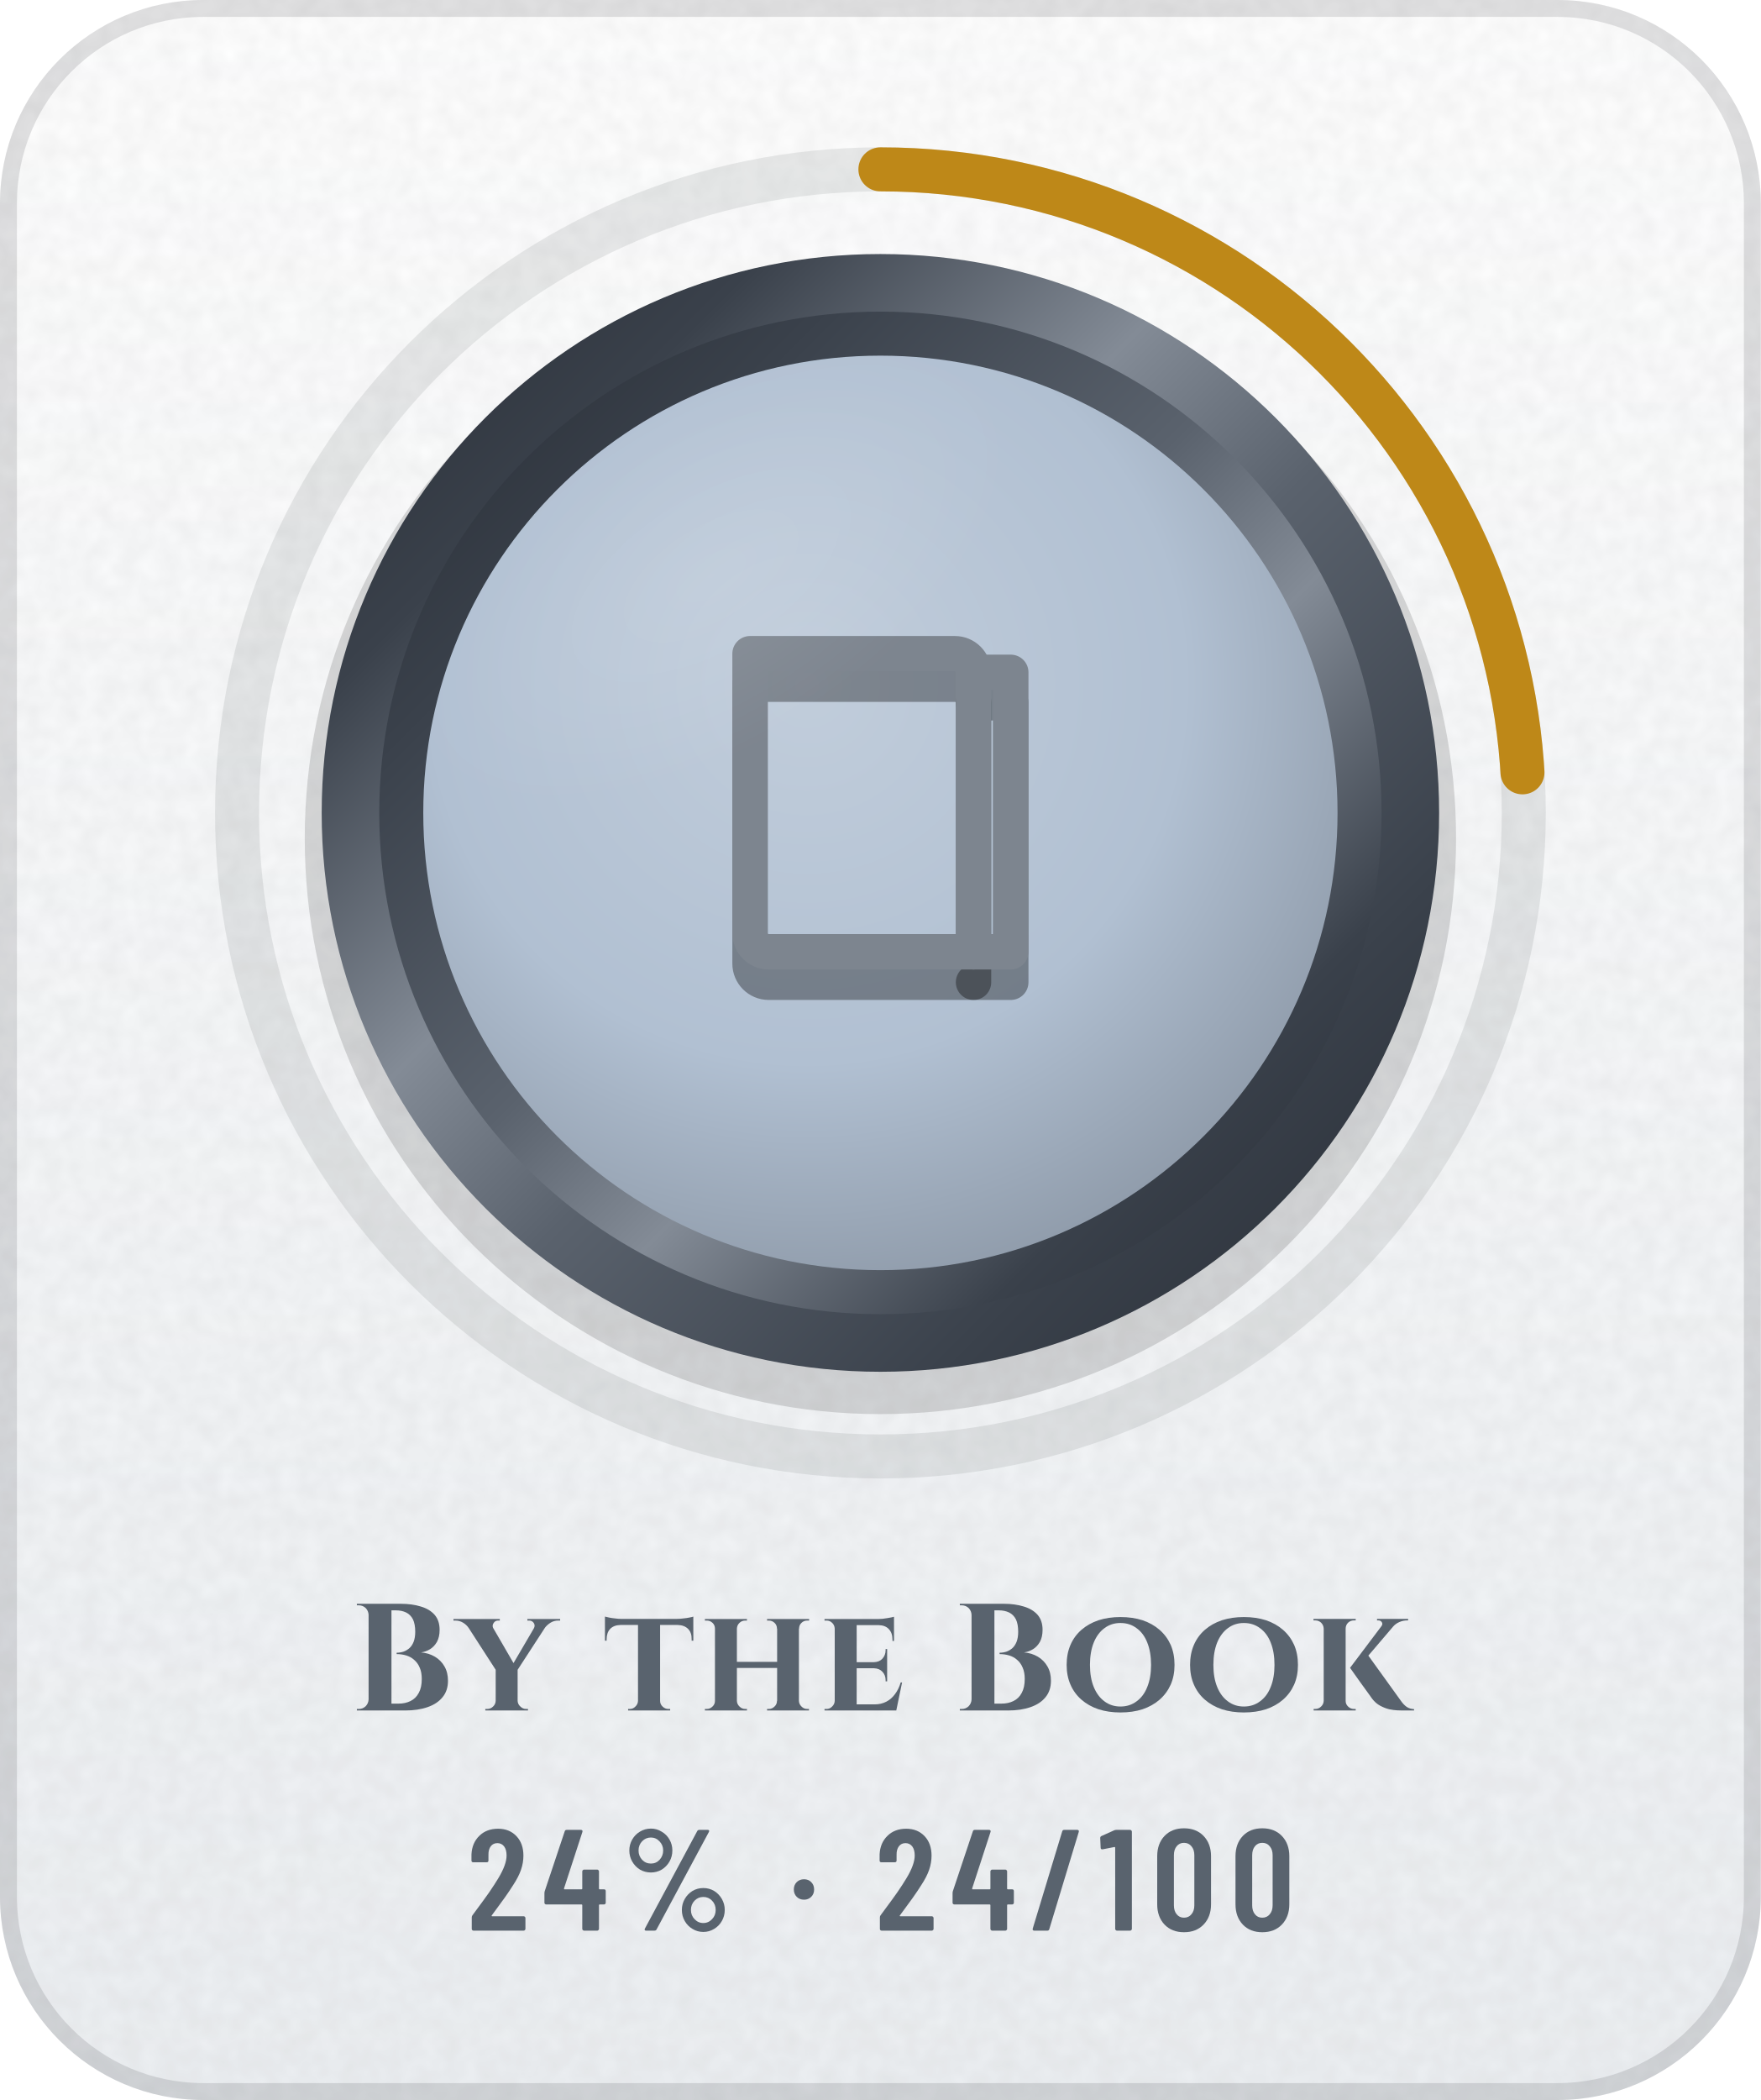
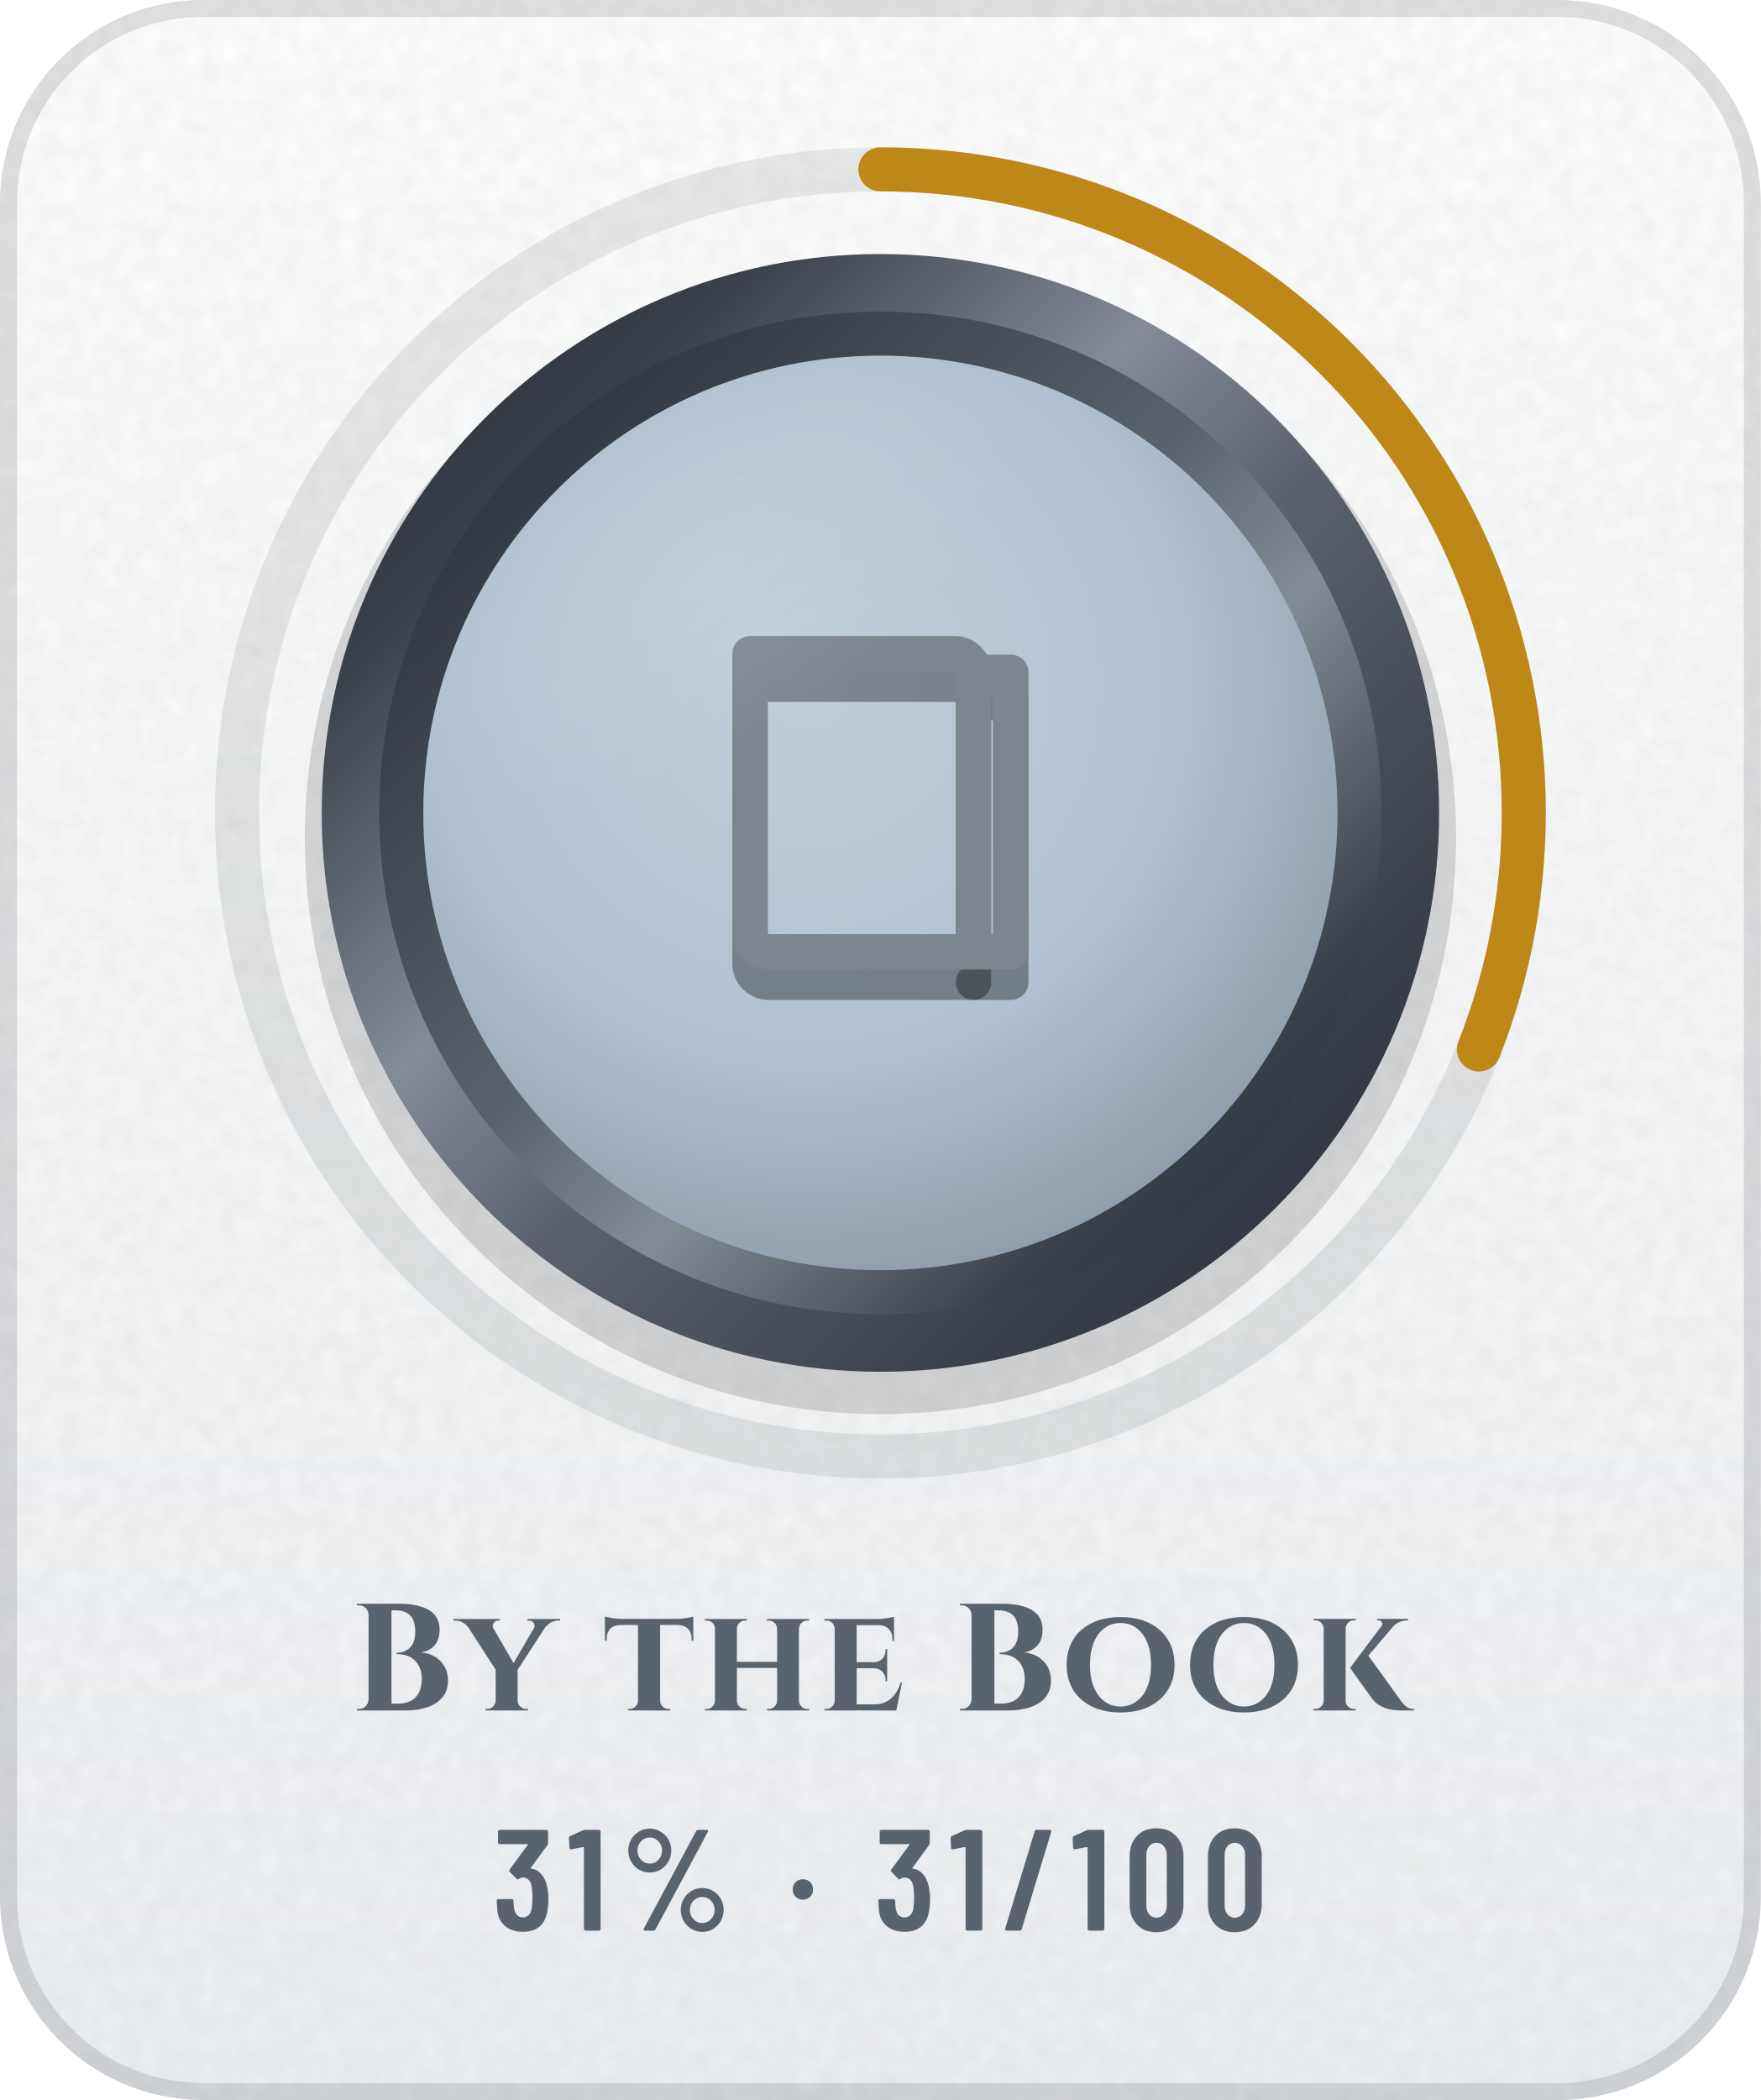
- <svg xmlns="http://www.w3.org/2000/svg" width="104" height="124" viewBox="0 0 104 124" role="img" aria-label="By the Book: 24% (24 of 100)">
+ <svg xmlns="http://www.w3.org/2000/svg" width="104" height="124" viewBox="0 0 104 124" role="img" aria-label="By the Book: 31% (31 of 100)">
  <defs>
    <linearGradient id="bg" x1="0" y1="0" x2="0" y2="1">
      <stop offset="0" stop-color="#FFFFFF" />
      <stop offset="1" stop-color="#EDF0F3" />
    </linearGradient>
    <clipPath id="card">
      <rect width="104" height="124" rx="12" />
    </clipPath>
    <filter id="grain" x="0" y="0" width="100%" height="100%">
      <feTurbulence type="fractalNoise" baseFrequency=".85" numOctaves="2" stitchTiles="stitch" />
      <feColorMatrix values="0 0 0 0 0 0 0 0 0 0 0 0 0 0 0 0 0 0 .05 0" />
    </filter>
    <radialGradient id="glow" cx=".5" cy=".5" r=".5">
      <stop offset="0" stop-color="#5A626D" stop-opacity="0" />
      <stop offset="1" stop-color="#5A626D" stop-opacity="0" />
    </radialGradient>
    <linearGradient id="mh" x1="0" y1="0" x2="1" y2="0">
      <stop offset="0" stop-color="#252A32" />
      <stop offset="0.2" stop-color="#3A414B" />
      <stop offset="0.4" stop-color="#838B96" />
      <stop offset="0.54" stop-color="#5A626D" />
      <stop offset="0.78" stop-color="#3A414B" />
      <stop offset="1" stop-color="#252A32" />
    </linearGradient>
    <linearGradient id="md" x1="0" y1="0" x2="1" y2="1">
      <stop offset="0" stop-color="#252A32" />
      <stop offset="0.2" stop-color="#3A414B" />
      <stop offset="0.4" stop-color="#838B96" />
      <stop offset="0.54" stop-color="#5A626D" />
      <stop offset="0.78" stop-color="#3A414B" />
      <stop offset="1" stop-color="#252A32" />
    </linearGradient>
    <linearGradient id="mdr" x1="1" y1="1" x2="0" y2="0">
      <stop offset="0" stop-color="#252A32" />
      <stop offset="0.2" stop-color="#3A414B" />
      <stop offset="0.4" stop-color="#838B96" />
      <stop offset="0.54" stop-color="#5A626D" />
      <stop offset="0.78" stop-color="#3A414B" />
      <stop offset="1" stop-color="#252A32" />
    </linearGradient>
    <linearGradient id="dia" x1="0" y1="0" x2="1" y2="0">
      <stop offset="0" stop-color="#2F7DD1" />
      <stop offset=".5" stop-color="#7B61E0" />
      <stop offset="1" stop-color="#C2449A" />
    </linearGradient>
    <linearGradient id="pb" x1="0" y1="0" x2="1" y2="0">
      <stop offset="0" stop-color="#8F5125" />
      <stop offset="1" stop-color="#CC8850" />
    </linearGradient>
    <linearGradient id="shg" x1="0" y1="0" x2="1" y2="0">
      <stop offset="0" stop-color="#FFFFFF" stop-opacity="0" />
      <stop offset=".5" stop-color="#FFFFFF" stop-opacity=".6" />
      <stop offset="1" stop-color="#FFFFFF" stop-opacity="0" />
    </linearGradient>
    <radialGradient id="en" cx=".42" cy=".36" r=".75">
      <stop offset="0" stop-color="#C1CDDB" />
      <stop offset=".55" stop-color="#B1C0D2" />
      <stop offset="1" stop-color="#85909E" />
    </radialGradient>
    <linearGradient id="ig" gradientUnits="userSpaceOnUse" x1="0" y1="34" x2="0" y2="62">
      <stop offset="0" stop-color="#7D858F" />
      <stop offset="1" stop-color="#4E5661" />
    </linearGradient>
    <radialGradient id="gl" cx=".5" cy=".5" r=".5">
      <stop offset="0" stop-color="#FFFFFF" stop-opacity=".45" />
      <stop offset="1" stop-color="#FFFFFF" stop-opacity="0" />
    </radialGradient>
    <clipPath id="fc">
      <circle cx="52" cy="48" r="27" />
    </clipPath>
  </defs>
  <g clip-path="url(#card)">
    <rect width="104" height="124" fill="url(#bg)" />
    <rect width="104" height="124" filter="url(#grain)" />
  </g>
  <rect x=".5" y=".5" width="103" height="123" rx="11.5" fill="none" stroke="#1F2328" stroke-opacity=".13" />
  <circle cx="52" cy="48" r="48" fill="url(#glow)" />
  <circle cx="52" cy="48" r="38" fill="none" stroke="#1F2328" stroke-opacity=".09" stroke-width="2.6" />
-   <circle cx="52" cy="48" r="38" fill="none" stroke="#BE8818" stroke-width="2.6" stroke-linecap="round" stroke-dasharray="57.3 238.8" transform="rotate(-90 52 48)" />
+   <circle cx="52" cy="48" r="38" fill="none" stroke="#BE8818" stroke-width="2.6" stroke-linecap="round" stroke-dasharray="74 238.8" transform="rotate(-90 52 48)" />
  <circle cx="52" cy="49.5" r="34" fill="#000000" fill-opacity=".14" />
  <circle cx="52" cy="48" r="33" fill="url(#md)" />
  <circle cx="52" cy="48" r="29.6" fill="url(#mdr)" />
  <circle cx="52" cy="48" r="27" fill="url(#en)" />
  <g transform="translate(38.8 36) scale(1.1)" fill="none" stroke="#000000" stroke-width="1.9" stroke-linecap="round" stroke-linejoin="round" stroke-opacity=".35">
    <path d="M5 4h11a1 1 0 0 1 1 1v15H6a1 1 0 0 1-1-1z" />
    <path d="M17 5h2v15h-2" />
  </g>
  <g transform="translate(38.8 34.2) scale(1.1)" fill="none" stroke="url(#ig)" stroke-width="1.9" stroke-linecap="round" stroke-linejoin="round">
    <path d="M5 4h11a1 1 0 0 1 1 1v15H6a1 1 0 0 1-1-1z" />
    <path d="M17 5h2v15h-2" />
  </g>
  <g clip-path="url(#fc)">
    <ellipse cx="42" cy="34" rx="20" ry="10" transform="rotate(-32 42 34)" fill="url(#gl)" opacity=".25" />
  </g>
  <g transform="translate(20.7 101) scale(0.009 -0.009)" fill="#59636E">
    <use href="#s66" x="0" />
    <use href="#s121" x="707" />
    <use href="#s116" x="1660" />
    <use href="#s104" x="2292" />
    <use href="#s101" x="3077" />
    <use href="#s66" x="3957" />
    <use href="#s111" x="4665" />
    <use href="#s111" x="5475" />
    <use href="#s107" x="6285" />
  </g>
-   <g transform="translate(27.6 114) scale(0.0085 -0.0085)" fill="#59636E">
-     <use href="#m50" x="0" />
-     <use href="#m52" x="519" />
-     <use href="#m37" x="1072" />
-     <use href="#m183" x="2232" />
-     <use href="#m50" x="2836" />
-     <use href="#m52" x="3355" />
-     <use href="#m47" x="3908" />
-     <use href="#m49" x="4388" />
-     <use href="#m48" x="4756" />
-     <use href="#m48" x="5300" />
+   <g transform="translate(29.1 114) scale(0.0085 -0.0085)" fill="#59636E">
+     <use href="#m51" x="0" />
+     <use href="#m49" x="520" />
+     <use href="#m37" x="888" />
+     <use href="#m183" x="2048" />
+     <use href="#m51" x="2652" />
+     <use href="#m49" x="3172" />
+     <use href="#m47" x="3540" />
+     <use href="#m49" x="4020" />
+     <use href="#m48" x="4388" />
+     <use href="#m48" x="4932" />
  </g>
  <defs>
    <path id="m37" d="M54 557Q54 598 74 633Q94 668 128 688Q163 709 204 709Q244 709 278 688Q313 668 333 633Q353 598 353 557Q353 515 333 480Q313 445 279 424Q245 404 204 404Q163 404 128 424Q94 445 74 480Q54 515 54 557ZM162 14 526 692Q530 700 541 700H599Q606 700 608 696Q610 692 607 686L243 8Q239 0 228 0H170Q163 0 161 4Q159 8 162 14ZM289 557Q289 594 264 620Q239 647 204 647Q168 647 143 621Q118 595 118 557Q118 519 143 492Q168 466 204 466Q240 466 264 492Q289 519 289 557ZM419 144Q419 185 439 220Q459 255 493 276Q527 296 568 296Q609 296 643 276Q677 255 697 220Q717 185 717 144Q717 102 697 67Q677 32 643 12Q609 -9 568 -9Q527 -9 493 12Q459 32 439 67Q419 102 419 144ZM654 144Q654 182 629 208Q604 234 568 234Q532 234 507 208Q482 182 482 144Q482 106 507 80Q532 53 568 53Q604 53 629 80Q654 106 654 144Z" />
    <path id="m47" d="M21 14 226 690Q229 700 239 700H331Q337 700 340 696Q343 692 341 686L136 10Q133 0 123 0H31Q25 0 22 4Q19 8 21 14Z" />
    <path id="m48" d="M38 183V517Q38 604 89 658Q140 711 224 711Q309 711 360 658Q412 604 412 517V183Q412 96 360 42Q309 -11 224 -11Q140 -11 89 42Q38 96 38 183ZM296 176V524Q296 563 276 586Q257 610 224 610Q192 610 173 586Q154 563 154 524V176Q154 137 173 114Q192 90 224 90Q257 90 276 114Q296 137 296 176Z" />
    <path id="m49" d="M122 700H218Q223 700 226 696Q230 693 230 688V12Q230 7 226 4Q223 0 218 0H126Q121 0 118 4Q114 7 114 12V576Q114 578 112 580Q111 582 109 581L27 565H24Q13 565 13 576L10 643Q10 653 18 657L107 697Q114 700 122 700Z" />
-     <path id="m50" d="M173 100H392Q397 100 400 96Q404 93 404 88V12Q404 7 400 4Q397 0 392 0H43Q38 0 34 4Q31 7 31 12V92Q31 101 36 107L75 160Q114 212 152 266Q189 320 215 363Q273 459 273 522Q273 562 256 585Q238 608 209 608Q180 608 163 586Q146 563 147 526V487Q147 482 144 478Q140 475 135 475H41Q36 475 32 478Q29 482 29 487V530Q33 610 84 659Q134 708 214 708Q293 708 342 656Q390 605 390 521Q390 471 373 422Q356 373 319 317Q294 277 260 229Q225 181 214 166Q184 126 170 106Q168 104 169 102Q170 100 173 100Z" />
-     <path id="m52" d="M443 275V194Q443 189 440 186Q436 182 431 182H401Q396 182 396 177V12Q396 7 392 4Q389 0 384 0H292Q287 0 284 4Q280 7 280 12V177Q280 182 275 182H29Q24 182 20 186Q17 189 17 194V259Q17 268 19 274L158 690Q161 700 171 700H271Q277 700 280 696Q283 693 281 686L153 293Q152 287 157 287H275Q280 287 280 292V412Q280 417 284 420Q287 424 292 424H384Q389 424 392 420Q396 417 396 412V292Q396 287 401 287H431Q436 287 440 284Q443 280 443 275Z" />
+     <path id="m51" d="M387 218Q387 169 380 134Q368 66 326 29Q283 -8 210 -8Q134 -8 86 32Q38 73 32 143Q30 165 28 207Q28 219 40 219H132Q144 219 144 207Q146 173 148 156Q153 125 169 108Q185 92 210 92Q234 92 250 108Q266 123 271 152Q276 182 276 230Q276 281 269 315Q263 341 248 355Q233 369 210 369Q195 369 183 360Q177 356 174 356Q172 356 166 360L119 408Q115 412 115 417Q115 421 118 425L243 595Q245 597 244 599Q242 601 239 601H49Q44 601 40 604Q37 608 37 613V688Q37 693 40 696Q44 700 49 700H373Q378 700 382 696Q385 693 385 688V609Q385 602 380 594L266 438Q262 432 268 431Q309 426 338 392Q368 358 378 307Q387 267 387 218Z" />
    <path id="m183" d="M37 286Q37 317 57 337Q77 357 108 357Q139 357 158 337Q178 317 178 286Q178 255 158 235Q138 215 108 215Q77 215 57 235Q37 255 37 286Z" />
    <path id="s66" d="M119 73V627Q118 653 100 672Q81 690 55 690H42V700H331Q404 700 462 682Q519 665 552 628Q585 590 585 529Q585 483 568 451Q550 419 522 402Q494 385 463 381Q513 377 554 353Q594 329 617 289Q640 249 640 195Q640 131 605 88Q570 44 506 22Q443 0 359 0H42V10H55Q81 10 100 28Q118 47 119 73ZM269 657V45H315Q360 45 394 62Q429 79 448 115Q468 151 468 207Q468 251 454 282Q441 313 418 332Q396 352 366 361Q336 370 303 370V379Q326 379 348 386Q370 394 388 410Q405 426 415 452Q425 479 425 516Q425 567 410 598Q394 629 365 643Q336 657 298 657Z" />
    <path id="s101" d="M543 184 505 0H34V10H47Q69 10 84 26Q100 41 101 63V537Q100 560 84 575Q69 590 47 590H34V600H385Q414 600 446 606Q478 611 490 615V456H480V465Q480 509 456 534Q433 559 389 560H245V317H359Q394 318 414 340Q435 363 435 396V403H445V191H435V199Q435 232 414 254Q394 276 359 277H245V40H363Q406 40 440 58Q473 75 497 108Q521 140 534 184Z" />
    <path id="s104" d="M100 63V537Q100 560 84 575Q68 590 46 590H34V600H310V590H299Q277 590 261 575Q245 560 244 537V319H508V537H507Q507 560 491 575Q475 590 453 590H442V600H718V590H706Q683 590 668 575Q652 560 652 537H651V63Q652 41 668 26Q683 10 706 10H717V0H442V10H453Q475 10 491 26Q507 41 507 63H508V279H244V63Q245 41 261 26Q277 10 299 10H310V0H34V10H46Q68 10 84 26Q100 41 100 63Z" />
    <path id="s107" d="M102 63V537Q101 560 85 576Q69 591 46 591H35V601H312V591H301Q278 591 262 576Q246 560 246 537V63Q246 41 262 26Q278 10 301 10H312V0H36V10H46Q69 10 85 26Q101 41 102 63ZM656 601V591H652Q623 591 598 580Q573 569 557 550L395 360L606 67Q625 39 646 24Q667 10 695 9V0H618Q608 0 585 1Q562 2 532 8Q503 15 473 31Q443 47 420 77Q415 84 403 101Q391 118 374 141Q358 164 340 188Q323 212 308 233Q293 254 284 267L275 280L480 552Q491 566 484 578Q477 591 460 591H452V601Z" />
    <path id="s111" d="M388 613Q468 613 533 592Q598 570 645 529Q692 488 718 430Q743 372 743 299Q743 227 718 170Q692 112 645 71Q598 30 533 8Q468 -13 388 -13Q309 -13 244 8Q179 30 132 71Q85 112 60 170Q35 227 35 299Q35 372 60 430Q85 488 132 529Q179 570 244 592Q309 613 388 613ZM388 26Q449 26 494 60Q540 93 564 154Q589 215 589 299Q589 384 564 446Q540 507 494 540Q449 574 388 574Q328 574 283 540Q238 507 213 446Q188 384 188 299Q188 215 213 154Q238 93 283 60Q328 26 388 26Z" />
    <path id="s116" d="M590 616V458H579V467Q580 510 556 535Q531 560 488 561H372V63Q372 41 388 26Q404 10 427 10H438V0H162V10H173Q195 10 210 26Q226 41 227 63V561H112Q68 560 44 535Q21 510 21 467V458H10V616Q19 614 36 610Q54 606 76 604Q97 601 115 601H484Q503 601 525 604Q547 606 565 610Q583 613 590 616Z" />
    <path id="s121" d="M496 538Q507 557 496 574Q485 590 466 590H454V600H669V590H656Q629 590 606 576Q584 562 570 544L390 267V63Q391 41 408 26Q424 10 446 10H458V0H178V10H190Q213 10 229 26Q245 41 246 63V267L69 541Q55 562 32 576Q9 590 -19 590H-31V600H273V590H262Q242 590 232 573Q222 558 229 542L363 311L496 538Z" />
  </defs>
</svg>
